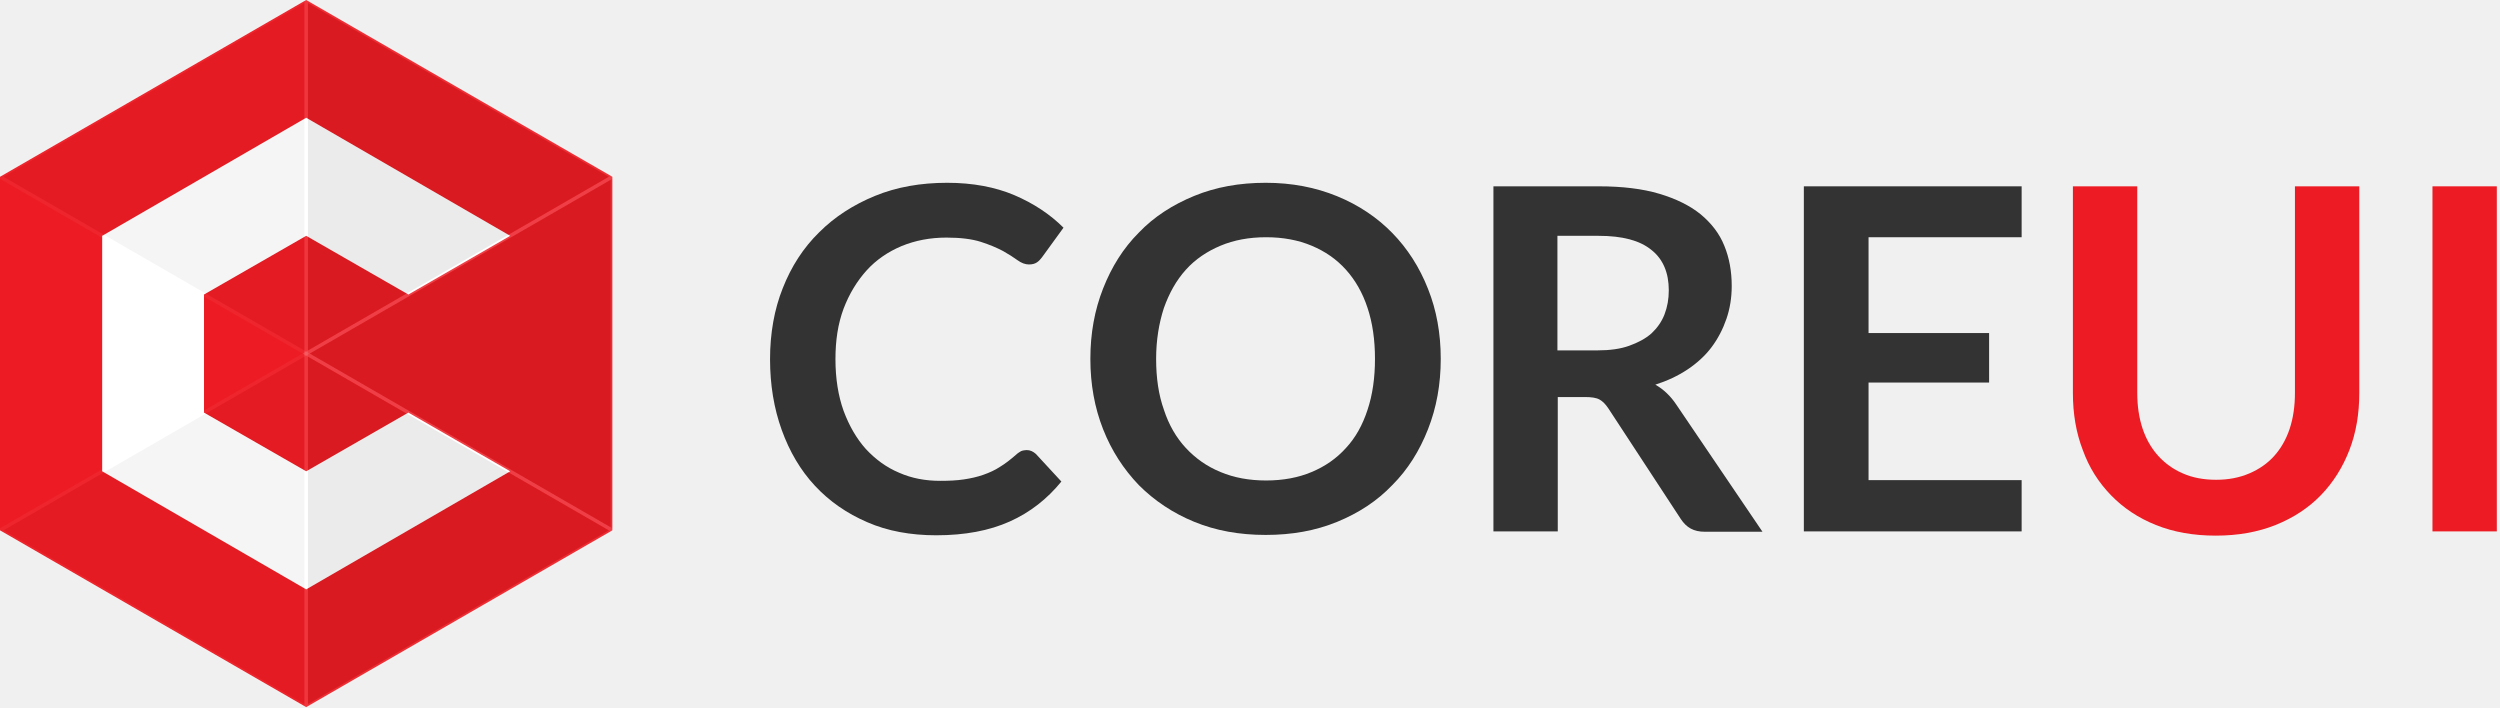
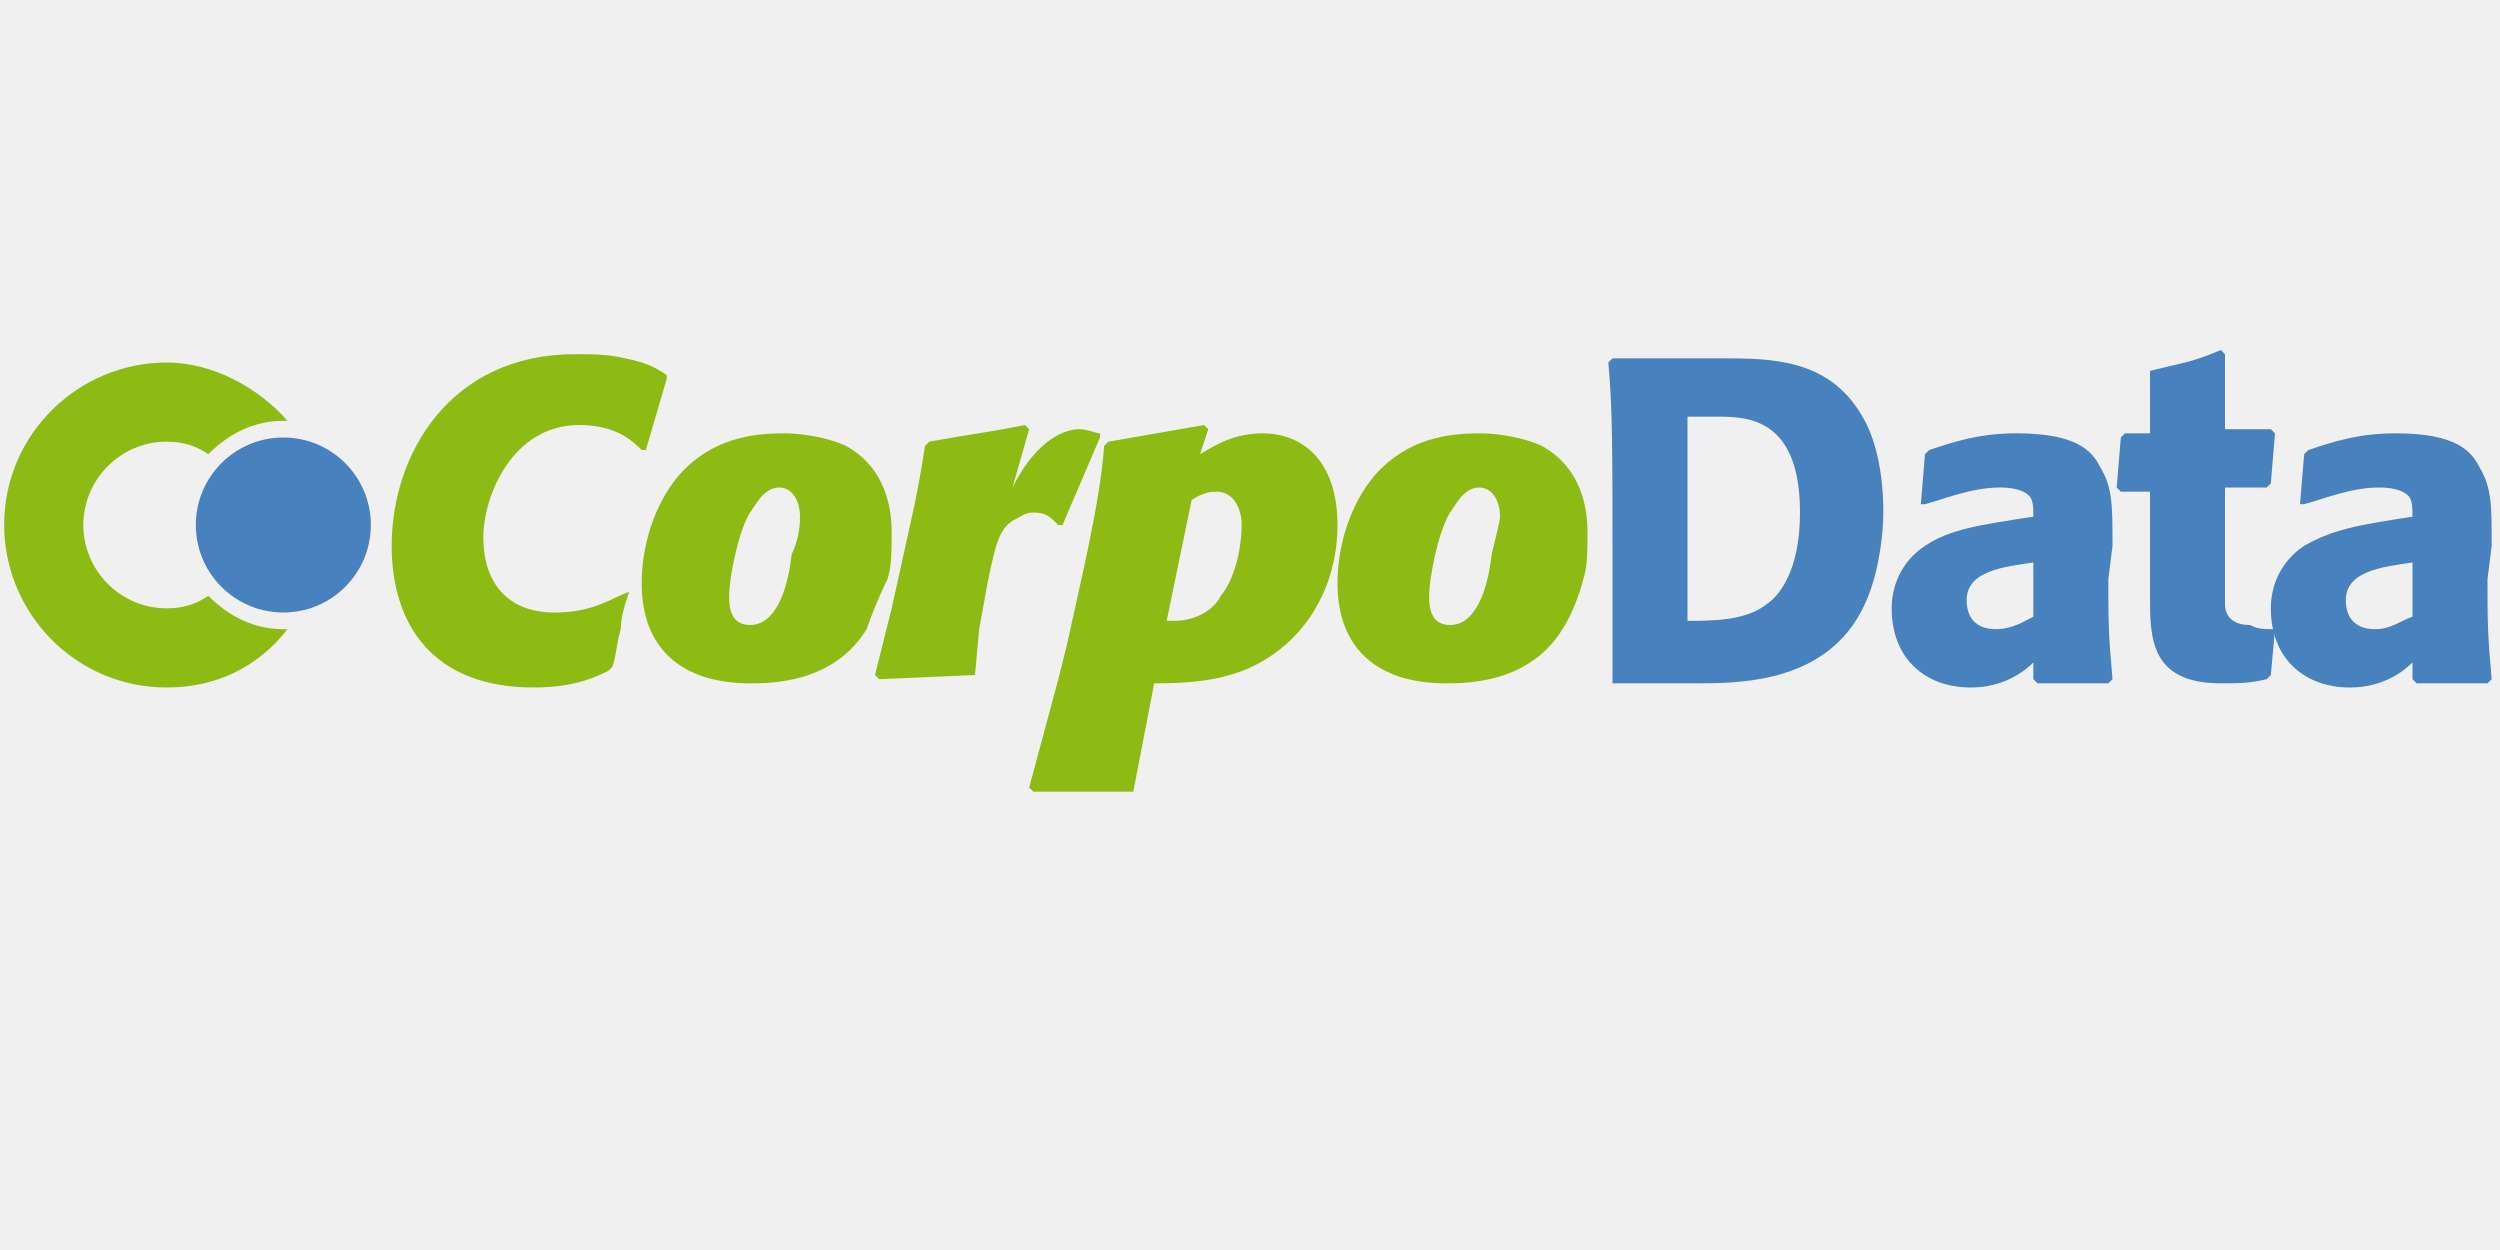
- <svg xmlns="http://www.w3.org/2000/svg" version="1.1" id="Warstwa_1" x="0px" y="0px" width="707.1px" height="200px" viewBox="0 0 707.1 200" enable-background="new 0 0 707.1 200" xml:space="preserve">
-   <polygon fill="#ED1C24" points="0,150 0,50 86.6,0 173.2,50 173.2,150 86.6,200 " />
-   <polygon fill="#FFFFFF" points="86.6,133.3 57.7,116.7 57.7,83.3 86.6,66.7 115.5,83.3 144.3,66.7 86.6,33.3 28.9,66.7 28.9,133.3   86.6,166.7 144.3,133.3 115.5,116.7 " />
-   <polygon opacity="0.04" stroke="#FFFFFF" stroke-miterlimit="10" enable-background="new    " points="0,50 86.6,100 86.6,0 " />
-   <polygon opacity="0.04" stroke="#FFFFFF" stroke-miterlimit="10" enable-background="new    " points="0,150 86.6,200 86.6,100 " />
-   <polygon opacity="0.08" stroke="#FFFFFF" stroke-miterlimit="10" enable-background="new    " points="86.6,100 173.2,150 173.2,50   " />
-   <polygon fill-opacity="0" points="86.6,100 0,50 0,150 " />
-   <polygon opacity="0.08" stroke="#FFFFFF" stroke-miterlimit="10" enable-background="new    " points="173.2,150 86.6,100 86.6,200   " />
-   <polygon opacity="0.08" stroke="#FFFFFF" stroke-miterlimit="10" enable-background="new    " points="173.2,50 86.6,0 86.6,100 " />
-   <g>
-     <path fill="#333333" d="M290.4,127.3c1,0,1.8,0.4,2.6,1.1l7.2,7.8c-4,4.9-8.8,8.7-14.6,11.3c-5.8,2.6-12.7,3.9-20.8,3.9   c-7.2,0-13.8-1.2-19.5-3.7c-5.8-2.5-10.7-5.9-14.8-10.3c-4.1-4.4-7.2-9.7-9.4-15.8c-2.2-6.1-3.3-12.8-3.3-20   c0-7.3,1.2-14.1,3.6-20.1c2.4-6.1,5.8-11.4,10.3-15.8c4.4-4.4,9.7-7.8,15.8-10.3s12.9-3.7,20.4-3.7c7.2,0,13.6,1.2,19,3.5   s10.1,5.4,13.9,9.2l-6.1,8.4c-0.4,0.5-0.8,1-1.4,1.4s-1.3,0.6-2.3,0.6s-2.1-0.4-3.2-1.2s-2.5-1.7-4.1-2.6c-1.7-0.9-3.8-1.8-6.3-2.6   c-2.5-0.8-5.8-1.2-9.7-1.2c-4.6,0-8.8,0.8-12.7,2.4c-3.8,1.6-7.2,3.9-9.9,6.9s-4.9,6.6-6.5,10.8c-1.6,4.3-2.3,9-2.3,14.3   c0,5.5,0.8,10.4,2.3,14.6c1.6,4.3,3.7,7.9,6.3,10.8c2.7,2.9,5.8,5.2,9.4,6.7c3.6,1.6,7.5,2.3,11.6,2.3c2.5,0,4.7-0.1,6.7-0.4   c2-0.3,3.8-0.7,5.5-1.3s3.3-1.3,4.8-2.3c1.5-0.9,3-2.1,4.5-3.4c0.4-0.4,0.9-0.7,1.4-1C289.3,127.4,289.9,127.3,290.4,127.3z" />
-     <path fill="#333333" d="M407.5,101.5c0,7.2-1.2,13.8-3.6,19.9s-5.7,11.4-10.1,15.8c-4.3,4.5-9.5,7.9-15.6,10.4s-12.8,3.7-20.2,3.7   c-7.4,0-14.1-1.2-20.2-3.7s-11.3-6-15.7-10.4c-4.3-4.5-7.7-9.7-10.1-15.8c-2.4-6.1-3.6-12.7-3.6-19.9c0-7.2,1.2-13.8,3.6-19.9   s5.7-11.4,10.1-15.8c4.3-4.5,9.6-7.9,15.7-10.4s12.8-3.7,20.2-3.7c7.4,0,14.1,1.3,20.2,3.8s11.3,6,15.6,10.4   c4.3,4.4,7.7,9.7,10.1,15.8C406.3,87.7,407.5,94.3,407.5,101.5z M388.9,101.5c0-5.4-0.7-10.2-2.1-14.4c-1.4-4.3-3.5-7.9-6.1-10.8   c-2.7-3-5.9-5.2-9.7-6.8c-3.8-1.6-8.1-2.4-12.9-2.4s-9.1,0.8-12.9,2.4s-7.1,3.8-9.8,6.8c-2.7,3-4.7,6.6-6.2,10.8   c-1.4,4.3-2.2,9.1-2.2,14.4c0,5.4,0.7,10.2,2.2,14.4c1.4,4.3,3.5,7.9,6.2,10.8s5.9,5.2,9.8,6.8c3.8,1.6,8.1,2.4,12.9,2.4   s9.1-0.8,12.9-2.4c3.8-1.6,7-3.8,9.7-6.8c2.7-2.9,4.7-6.5,6.1-10.8C388.2,111.7,388.9,106.9,388.9,101.5z" />
-     <path fill="#333333" d="M440.6,112.2v38.1h-18.2V52.7h29.8c6.7,0,12.4,0.7,17.1,2.1c4.7,1.4,8.6,3.3,11.7,5.8   c3,2.5,5.3,5.4,6.7,8.9c1.4,3.4,2.1,7.2,2.1,11.4c0,3.3-0.5,6.4-1.5,9.3s-2.4,5.6-4.2,8c-1.8,2.4-4.1,4.5-6.8,6.3   c-2.7,1.8-5.7,3.2-9.1,4.3c2.3,1.3,4.3,3.2,5.9,5.6l24.4,36h-16.3c-1.6,0-2.9-0.3-4-0.9c-1.1-0.6-2-1.5-2.8-2.7l-20.5-31.3   c-0.8-1.2-1.6-2-2.5-2.5s-2.3-0.7-4.1-0.7h-7.7V112.2z M440.6,99.1h11.3c3.4,0,6.4-0.4,8.9-1.3s4.6-2,6.3-3.5   c1.6-1.5,2.9-3.3,3.7-5.4c0.8-2.1,1.2-4.3,1.2-6.8c0-4.9-1.6-8.8-4.9-11.4c-3.3-2.7-8.2-4-15-4h-11.6v32.4H440.6z" />
-     <path fill="#333333" d="M571.8,52.7v14.4h-43.3v27.1h34.1v14h-34.1v27.6h43.3v14.5h-61.6V52.7H571.8z" />
-     <path fill="#ED1C24" d="M626.8,135.7c3.5,0,6.6-0.6,9.4-1.8c2.8-1.2,5.1-2.8,7-4.9c1.9-2.1,3.4-4.7,4.4-7.7s1.5-6.4,1.5-10.1V52.7   h18.2v58.5c0,5.8-0.9,11.2-2.8,16.1c-1.9,4.9-4.6,9.2-8.1,12.8c-3.5,3.6-7.8,6.4-12.8,8.4s-10.6,3-16.9,3s-11.9-1-16.9-3   s-9.2-4.8-12.7-8.4c-3.5-3.6-6.2-7.8-8-12.8c-1.9-4.9-2.8-10.3-2.8-16.1V52.7h18.2v58.4c0,3.7,0.5,7.1,1.5,10.1s2.5,5.6,4.4,7.7   s4.2,3.8,7,5C620.1,135.1,623.3,135.7,626.8,135.7z" />
-     <path fill="#ED1C24" d="M706.2,150.3H688V52.7h18.2V150.3z" />
+ <svg xmlns="http://www.w3.org/2000/svg" version="1.1" id="Capa_1" x="0px" y="0px" viewBox="0 0 60 30" style="enable-background:new 0 0 60 30;" xml:space="preserve">
+   <style type="text/css">
+ 	.st0{fill:#8EBB13;}
+ 	.st1{fill:#4781BE;}
+ </style>
+   <g id="XMLID_19_">
+     <g id="XMLID_26_">
+       <path id="XMLID_49_" class="st0" d="M15.1,14.2c-0.1,0.3-0.2,0.6-0.2,0.9c-0.1,0.3-0.1,0.6-0.2,0.9l-0.1,0.1    c-0.4,0.2-0.9,0.4-1.8,0.4c-2.4,0-3.4-1.5-3.4-3.4c0-2.2,1.4-4.6,4.4-4.6c0.4,0,0.8,0,1.2,0.1c0.5,0.1,0.7,0.2,1,0.4l0,0.1    l-0.5,1.7l-0.1,0c-0.2-0.2-0.6-0.6-1.5-0.6c-1.6,0-2.3,1.7-2.3,2.7c0,1.1,0.6,1.8,1.7,1.8C14.2,14.7,14.6,14.4,15.1,14.2    L15.1,14.2z" />
+       <path id="XMLID_46_" class="st0" d="M20.8,15.1c-0.8,1.3-2.3,1.3-2.8,1.3c-1.6,0-2.6-0.8-2.6-2.4c0-0.9,0.3-1.9,0.9-2.6    c0.8-0.9,1.8-1,2.5-1c0.7,0,1.3,0.2,1.5,0.3c1.1,0.6,1.1,1.8,1.1,2.1c0,0.4,0,0.8-0.1,1.1C21.1,14.3,20.9,14.8,20.8,15.1z     M19.2,12.4c0-0.4-0.2-0.7-0.5-0.7c-0.4,0-0.6,0.5-0.7,0.6c-0.3,0.5-0.5,1.6-0.5,2c0,0.2,0,0.7,0.5,0.7c0.6,0,0.9-0.8,1-1.7    C19.2,12.9,19.2,12.5,19.2,12.4z" />
+       <path id="XMLID_44_" class="st0" d="M23.4,16.2L23.4,16.2l-2.3,0.1l-0.1-0.1l0.4-1.6l0.2-0.9c0.3-1.4,0.4-1.7,0.6-3l0.1-0.1    c1.1-0.2,1.3-0.2,2.3-0.4l0.1,0.1l-0.4,1.4c0.6-1.2,1.3-1.4,1.6-1.4c0.2,0,0.4,0.1,0.5,0.1l0,0.1l-0.9,2.1l-0.1,0    c-0.2-0.2-0.3-0.3-0.6-0.3c-0.2,0-0.3,0.1-0.5,0.2c-0.3,0.2-0.4,0.5-0.6,1.5l-0.2,1.1L23.4,16.2z" />
+       <path id="XMLID_41_" class="st0" d="M28.8,10.9c0.2-0.1,0.7-0.5,1.5-0.5c1,0,1.8,0.7,1.8,2.2c0,1.2-0.5,2.3-1.4,3    c-0.9,0.7-1.9,0.8-3,0.8l-0.5,2.6L27.1,19c-0.3,0-0.6,0-0.9,0c-0.5,0-0.9,0-1.4,0l-0.1-0.1l0.7-2.6l0.2-0.8    c0.3-1.4,0.8-3.4,0.9-4.8l0.1-0.1l2.3-0.4l0.1,0.1L28.8,10.9z M28,14.9c0,0,0.1,0,0.2,0c0.4,0,0.9-0.2,1.1-0.6    c0.4-0.5,0.5-1.3,0.5-1.7c0-0.4-0.2-0.8-0.6-0.8c-0.1,0-0.3,0-0.6,0.2L28,14.9z" />
+       <path id="XMLID_38_" class="st0" d="M37.5,15.1c-0.8,1.3-2.3,1.3-2.8,1.3c-1.6,0-2.6-0.8-2.6-2.4c0-0.9,0.3-1.9,0.9-2.6    c0.8-0.9,1.8-1,2.5-1c0.7,0,1.3,0.2,1.5,0.3c1.1,0.6,1.1,1.8,1.1,2.1c0,0.4,0,0.8-0.1,1.1C37.9,14.3,37.7,14.8,37.5,15.1z     M36,12.4c0-0.4-0.2-0.7-0.5-0.7c-0.4,0-0.6,0.5-0.7,0.6c-0.3,0.5-0.5,1.6-0.5,2c0,0.2,0,0.7,0.5,0.7c0.6,0,0.9-0.8,1-1.7    C35.9,12.9,36,12.5,36,12.4z" />
+       <path id="XMLID_35_" class="st1" d="M38.7,16.3L38.7,16.3c0-0.9,0-1.6,0-2.6c0-3,0-3.9-0.1-5l0.1-0.1l1.1,0c0.5,0,1,0,1.5,0    c1.2,0,2.6,0,3.4,1.4c0.3,0.5,0.5,1.3,0.5,2.3c0,0.5-0.1,1.4-0.4,2.1c-0.8,1.9-2.8,2-4,2c-0.3,0-0.6,0-0.9,0H38.7z M42.4,14.5    c0.3-0.2,0.8-0.8,0.8-2.2c0-2.3-1.3-2.3-2-2.3c-0.2,0-0.4,0-0.7,0c0,0.6,0,1.2,0,1.8c0,1,0,2,0,3.1C41.1,14.9,41.9,14.9,42.4,14.5    z" />
+       <path id="XMLID_32_" class="st1" d="M50.6,13.9c0,1,0,1.3,0.1,2.4l-0.1,0.1c-0.7,0-0.9,0-1.7,0l-0.1-0.1v-0.4    c-0.2,0.2-0.7,0.6-1.5,0.6c-1.1,0-1.9-0.7-1.9-1.9c0-0.5,0.2-1.1,0.8-1.5c0.6-0.4,1.3-0.5,2.6-0.7c0-0.2,0-0.4-0.1-0.5    c-0.1-0.1-0.3-0.2-0.7-0.2c-0.7,0-1.4,0.3-1.8,0.4l-0.1,0l0.1-1.2l0.1-0.1c0.6-0.2,1.2-0.4,2.1-0.4c1.4,0,1.8,0.4,2,0.8    c0.3,0.5,0.3,0.9,0.3,1.9L50.6,13.9z M48.8,13.5c-0.7,0.1-1.6,0.2-1.6,0.9c0,0.5,0.3,0.7,0.7,0.7c0.4,0,0.7-0.2,0.9-0.3V13.5z" />
+       <path id="XMLID_30_" class="st1" d="M54.6,15.1l-0.1,1.1l-0.1,0.1c-0.4,0.1-0.7,0.1-1.1,0.1c-1.7,0-1.7-1.1-1.7-2.1    c0-0.3,0-0.6,0-0.8l0-1.7l-0.7,0l-0.1-0.1l0.1-1.2l0.1-0.1l0.6,0l0-1.4l0-0.1c0.8-0.2,1-0.2,1.7-0.5l0.1,0.1l0,1.8h1.1l0.1,0.1    l-0.1,1.2l-0.1,0.1l-1,0l0,1.5c0,0.4,0,1,0,1.3c0,0.2,0.1,0.5,0.6,0.5C54.2,15.1,54.3,15.1,54.6,15.1L54.6,15.1z" />
+       <path id="XMLID_27_" class="st1" d="M59.7,13.9c0,1,0,1.3,0.1,2.4l-0.1,0.1c-0.7,0-0.9,0-1.7,0l-0.1-0.1v-0.4    c-0.2,0.2-0.7,0.6-1.5,0.6c-1.1,0-1.9-0.7-1.9-1.9c0-0.5,0.2-1.1,0.8-1.5c0.7-0.4,1.3-0.5,2.6-0.7c0-0.2,0-0.4-0.1-0.5    c-0.1-0.1-0.3-0.2-0.7-0.2c-0.7,0-1.4,0.3-1.8,0.4l-0.1,0l0.1-1.2l0.1-0.1c0.6-0.2,1.2-0.4,2.1-0.4c1.4,0,1.8,0.4,2,0.8    c0.3,0.5,0.3,0.9,0.3,1.9L59.7,13.9z M57.9,13.5c-0.7,0.1-1.6,0.2-1.6,0.9c0,0.5,0.3,0.7,0.7,0.7c0.4,0,0.6-0.2,0.9-0.3V13.5z" />
+     </g>
+     <g id="XMLID_22_">
+       <g id="XMLID_24_">
+         <path id="XMLID_2_" class="st0" d="M6.8,15.1c-0.7,0-1.3-0.3-1.8-0.8c-0.3,0.2-0.6,0.3-1,0.3c-1.1,0-2-0.9-2-2c0-1.1,0.9-2,2-2     c0.4,0,0.7,0.1,1,0.3c0.5-0.5,1.1-0.8,1.8-0.8c0,0,0.1,0,0.1,0C6.2,9.3,5.1,8.7,4,8.7c-2.1,0-3.9,1.7-3.9,3.9     c0,2.1,1.7,3.9,3.9,3.9c1.2,0,2.2-0.5,2.9-1.4C6.9,15.1,6.8,15.1,6.8,15.1z" />
+       </g>
+       <circle id="XMLID_1_" class="st1" cx="6.8" cy="12.6" r="2.1" />
+     </g>
  </g>
</svg>
